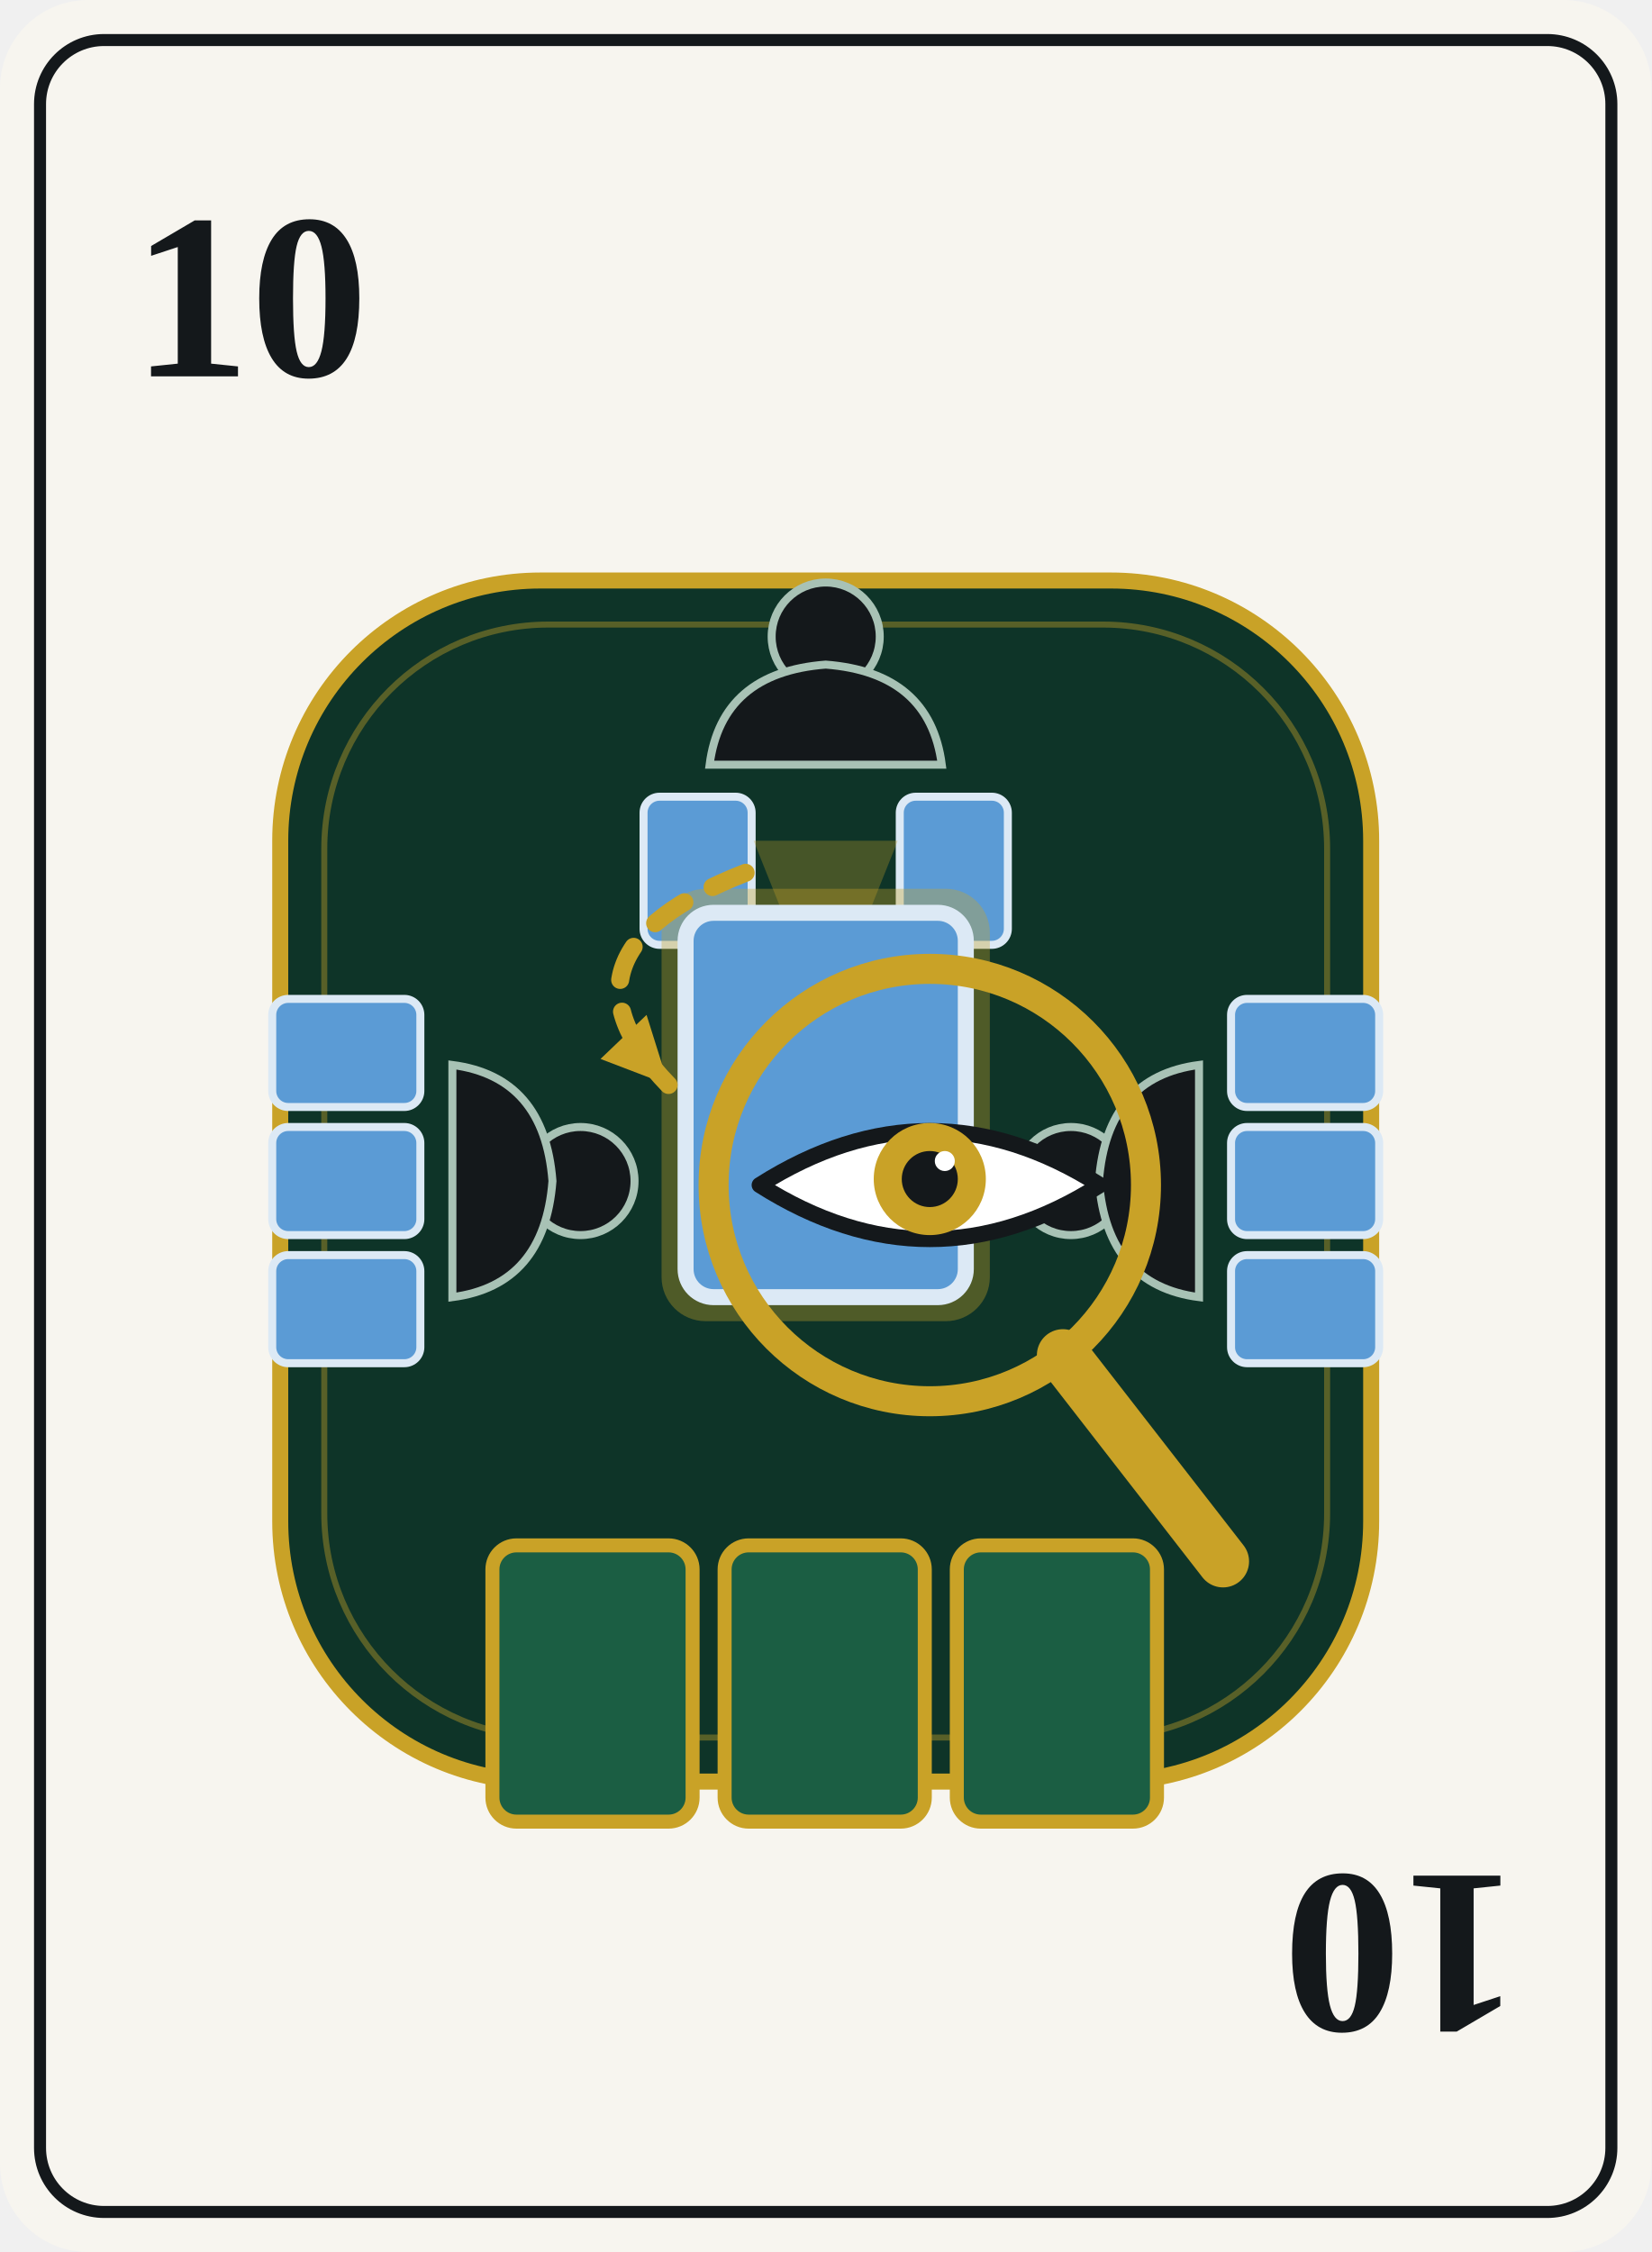
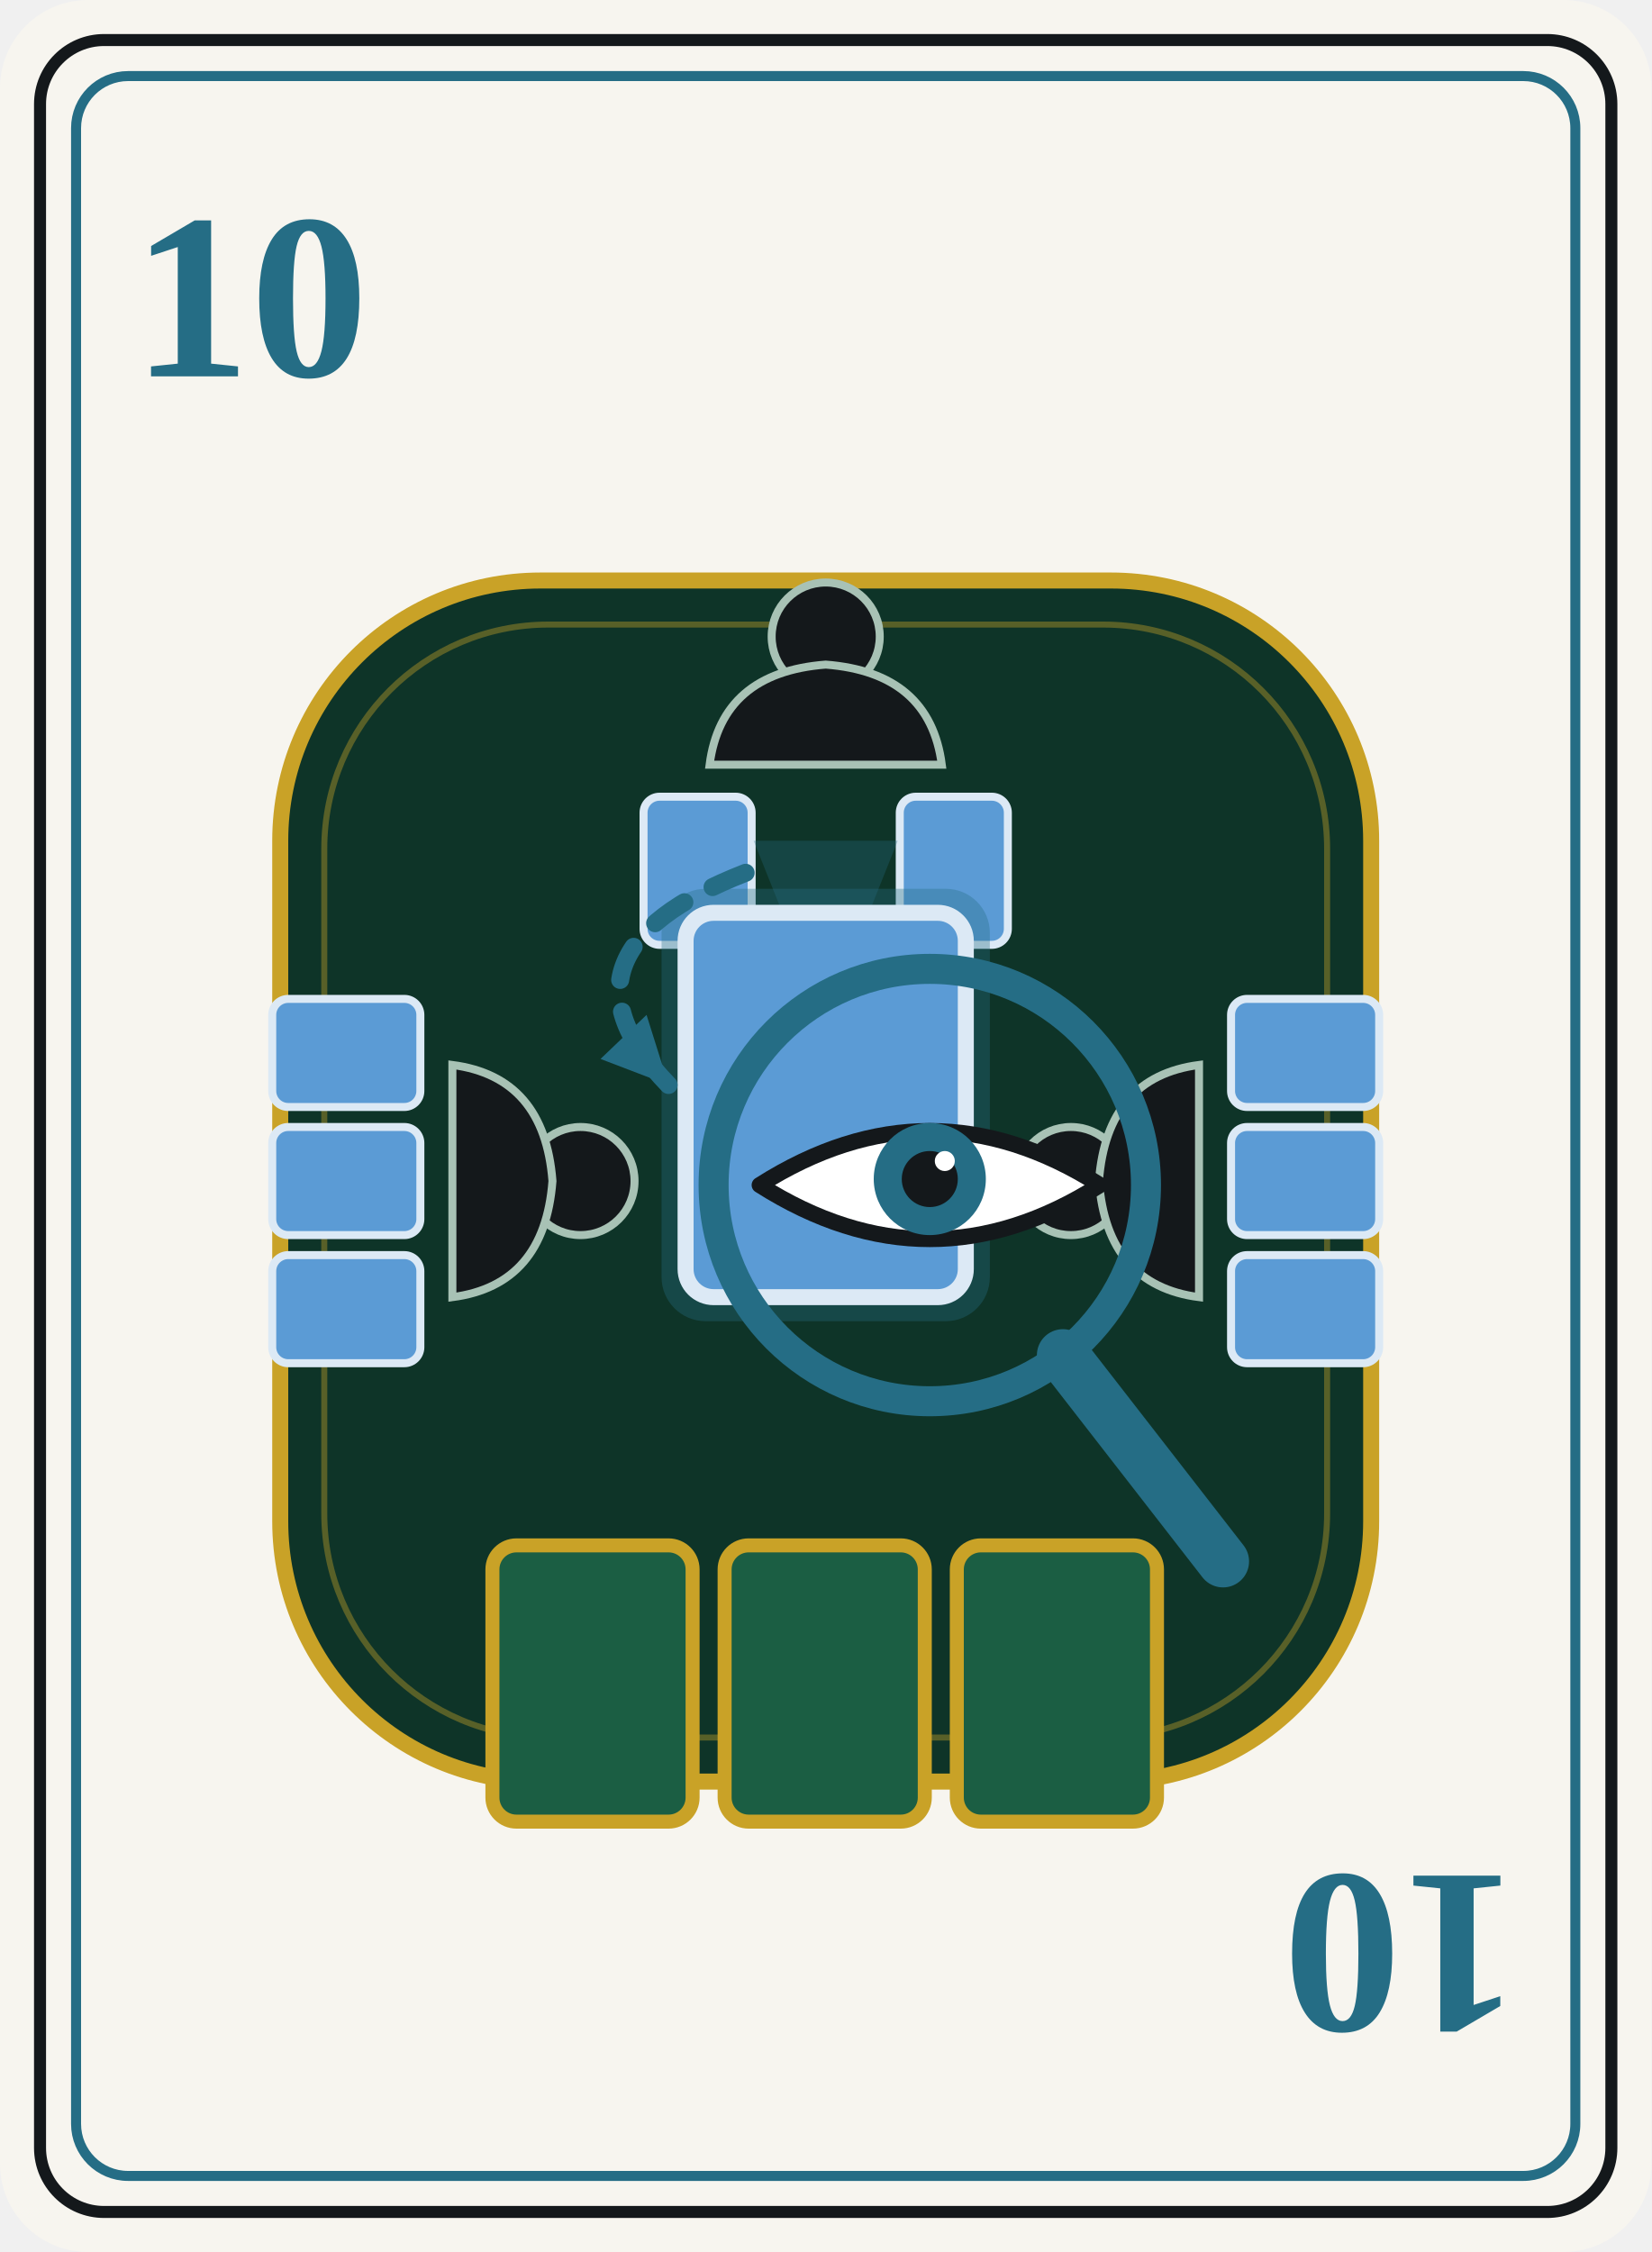
<svg xmlns="http://www.w3.org/2000/svg" viewBox="0 0 825 1125">
  <rect width="825" height="1125" rx="44" fill="#F7F5EF" />
  <rect x="20" y="20" width="785" height="1085" rx="32" fill="none" stroke="#14181B" stroke-width="6" />
-   <text x="66" y="188" font-family="Georgia, 'Times New Roman', serif" font-size="118" font-weight="bold" fill="#14181B">10</text>
+   <rect x="38" y="38" width="749" height="1049" rx="26" fill="none" stroke="#256D85" stroke-width="5" />
+   <text x="66" y="188" font-family="Georgia, 'Times New Roman', serif" font-size="118" font-weight="bold" fill="#256D85">10</text>
  <g transform="rotate(180 412.5 562.5)">
-     <text x="66" y="188" font-family="Georgia, 'Times New Roman', serif" font-size="118" font-weight="bold" fill="#14181B">10</text>
+     <text x="66" y="188" font-family="Georgia, 'Times New Roman', serif" font-size="118" font-weight="bold" fill="#256D85">10</text>
  </g>
  <rect x="140" y="290" width="545" height="600" rx="130" fill="#0E3428" stroke="#C9A227" stroke-width="8" />
  <rect x="162" y="312" width="501" height="556" rx="112" fill="none" stroke="#C9A227" stroke-width="3" opacity="0.4" />
  <g transform="translate(412.5 384) rotate(0.0)">
    <circle cx="0" cy="-66" r="27" fill="#14181B" stroke="#A8C2B5" stroke-width="4" />
    <path d="M -58,-2 Q -52,-48 0,-52 Q 52,-48 58,-2 Z" fill="#14181B" stroke="#A8C2B5" stroke-width="4" />
    <rect x="-91" y="14" width="54" height="74" rx="8" fill="#5B9BD5" stroke="#DCE9F5" stroke-width="4" />
    <rect x="37" y="14" width="54" height="74" rx="8" fill="#5B9BD5" stroke="#DCE9F5" stroke-width="4" />
  </g>
  <g transform="translate(224 590) rotate(90)">
    <circle cx="0" cy="-66" r="27" fill="#14181B" stroke="#A8C2B5" stroke-width="4" />
    <path d="M -58,-2 Q -52,-48 0,-52 Q 52,-48 58,-2 Z" fill="#14181B" stroke="#A8C2B5" stroke-width="4" />
    <rect x="-91" y="14" width="54" height="74" rx="8" fill="#5B9BD5" stroke="#DCE9F5" stroke-width="4" />
    <rect x="-27" y="14" width="54" height="74" rx="8" fill="#5B9BD5" stroke="#DCE9F5" stroke-width="4" />
    <rect x="37" y="14" width="54" height="74" rx="8" fill="#5B9BD5" stroke="#DCE9F5" stroke-width="4" />
  </g>
  <g transform="translate(601 590) rotate(-90)">
    <circle cx="0" cy="-66" r="27" fill="#14181B" stroke="#A8C2B5" stroke-width="4" />
    <path d="M -58,-2 Q -52,-48 0,-52 Q 52,-48 58,-2 Z" fill="#14181B" stroke="#A8C2B5" stroke-width="4" />
    <rect x="-91" y="14" width="54" height="74" rx="8" fill="#5B9BD5" stroke="#DCE9F5" stroke-width="4" />
    <rect x="-27" y="14" width="54" height="74" rx="8" fill="#5B9BD5" stroke="#DCE9F5" stroke-width="4" />
    <rect x="37" y="14" width="54" height="74" rx="8" fill="#5B9BD5" stroke="#DCE9F5" stroke-width="4" />
  </g>
  <rect x="246" y="772" width="100" height="138" rx="12" fill="#1B5E43" stroke="#C9A227" stroke-width="7" />
  <rect x="362" y="772" width="100" height="138" rx="12" fill="#1B5E43" stroke="#C9A227" stroke-width="7" />
  <rect x="478" y="772" width="100" height="138" rx="12" fill="#1B5E43" stroke="#C9A227" stroke-width="7" />
-   <polygon points="376.5,420 448.5,420 424.5,480 400.5,480" fill="#C9A227" opacity="0.3" />
-   <rect x="330.5" y="444.0" width="164" height="216" rx="22" fill="#C9A227" opacity="0.35" />
+   <polygon points="376.5,420 448.5,420 424.5,480 400.5,480" fill="#256D85" opacity="0.3" />
+   <rect x="330.5" y="444.0" width="164" height="216" rx="22" fill="#256D85" opacity="0.35" />
  <rect x="342.5" y="456.0" width="140" height="192" rx="14" fill="#5B9BD5" stroke="#DCE9F5" stroke-width="8" />
-   <path d="M 372.5,436 Q 270,476 334,542" fill="none" stroke="#C9A227" stroke-width="9" stroke-linecap="round" stroke-dasharray="18 16" />
-   <polygon points="334,542 300,529 323,507" fill="#C9A227" />
-   <line x1="531" y1="677" x2="611" y2="780" stroke="#C9A227" stroke-width="26" stroke-linecap="round" />
-   <circle cx="464.5" cy="592" r="108" fill="none" stroke="#C9A227" stroke-width="15" />
+   <path d="M 372.5,436 Q 270,476 334,542" fill="none" stroke="#256D85" stroke-width="9" stroke-linecap="round" stroke-dasharray="18 16" />
+   <polygon points="334,542 300,529 323,507" fill="#256D85" />
+   <line x1="531" y1="677" x2="611" y2="780" stroke="#256D85" stroke-width="26" stroke-linecap="round" />
+   <circle cx="464.5" cy="592" r="108" fill="none" stroke="#256D85" stroke-width="15" />
  <path d="M 379.5,592 Q 464.5,538.0 549.5,592 Q 464.5,646.0 379.5,592 Z" fill="#FFFFFF" stroke="#14181B" stroke-width="8" stroke-linejoin="round" />
-   <circle cx="464.5" cy="589" r="28" fill="#C9A227" />
+   <circle cx="464.5" cy="589" r="28" fill="#256D85" />
  <circle cx="464.5" cy="589" r="14" fill="#14181B" />
  <circle cx="472" cy="580" r="5" fill="#FFFFFF" />
</svg>
